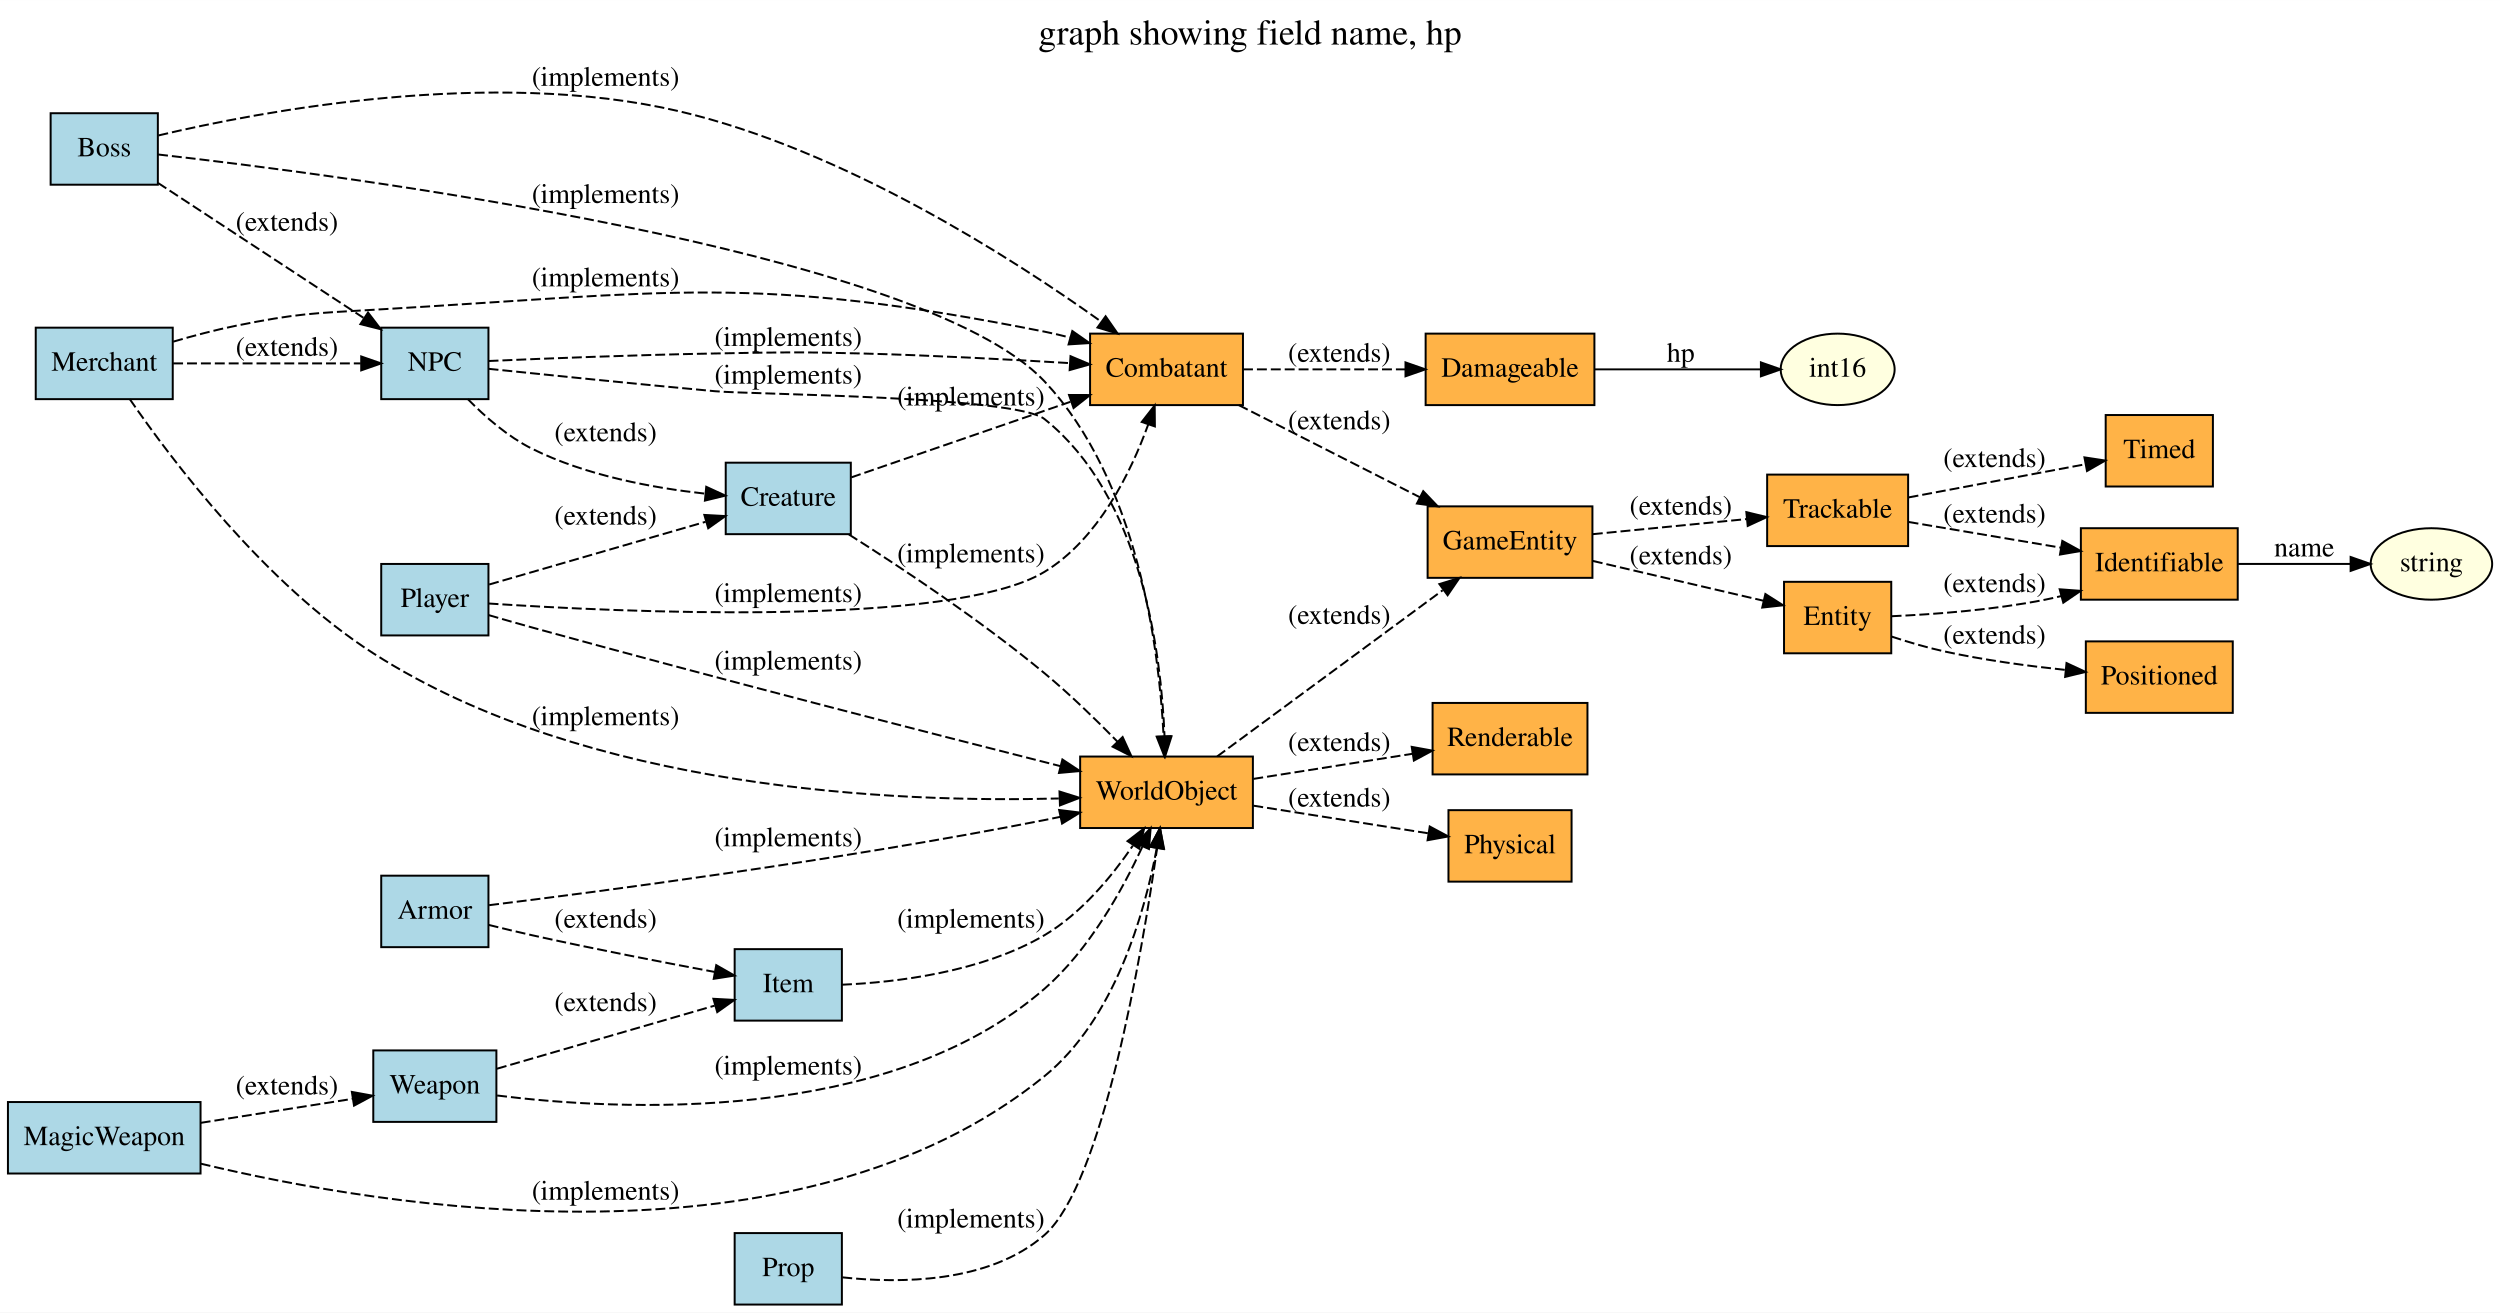
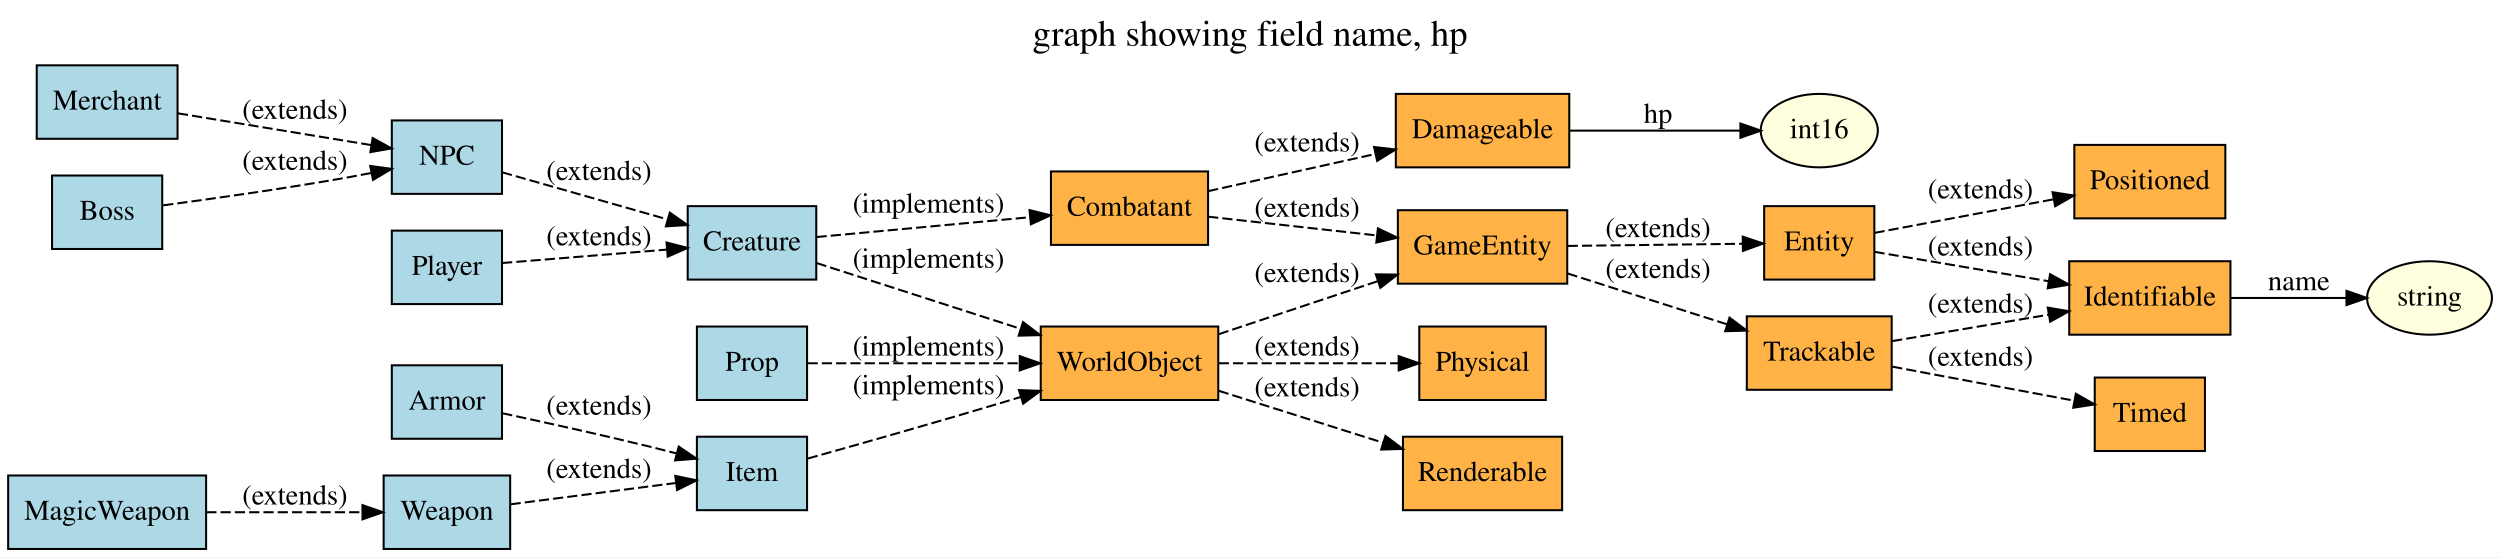
- <svg xmlns="http://www.w3.org/2000/svg" width="1259pt" height="661pt" viewBox="0.00 0.00 1259.09 661.00">
-   <g id="graph0" class="graph" transform="scale(1 1) rotate(0) translate(4 657)">
-     <polygon fill="white" stroke="transparent" points="-4,4 -4,-657 1255.09,-657 1255.09,4 -4,4" />
-     <text text-anchor="middle" x="625.55" y="-634.6" font-family="Times,serif" font-size="18.00">graph showing field name, hp</text>
+ <svg xmlns="http://www.w3.org/2000/svg" width="1225pt" height="273pt" viewBox="0.00 0.00 1225.09 273.00">
+   <g id="graph0" class="graph" transform="scale(1 1) rotate(0) translate(4 269)">
+     <polygon fill="white" stroke="transparent" points="-4,4 -4,-269 1221.09,-269 1221.09,4 -4,4" />
+     <text text-anchor="middle" x="608.55" y="-246.6" font-family="Times,serif" font-size="18.00">graph showing field name, hp</text>
    <g id="node1" class="node">
-       <polygon fill="#add8e6" stroke="black" points="242,-216 188,-216 188,-180 242,-180 242,-216" />
-       <text text-anchor="middle" x="215" y="-194.3" font-family="Times,serif" font-size="14.00">Armor</text>
+       <polygon fill="#add8e6" stroke="black" points="242,-90 188,-90 188,-54 242,-54 242,-90" />
+       <text text-anchor="middle" x="215" y="-68.3" font-family="Times,serif" font-size="14.00">Armor</text>
    </g>
    <g id="node9" class="node">
-       <polygon fill="#add8e6" stroke="black" points="420,-179 366,-179 366,-143 420,-143 420,-179" />
-       <text text-anchor="middle" x="393" y="-157.3" font-family="Times,serif" font-size="14.00">Item</text>
+       <polygon fill="#add8e6" stroke="black" points="391.5,-55 337.5,-55 337.5,-19 391.5,-19 391.5,-55" />
+       <text text-anchor="middle" x="364.5" y="-33.3" font-family="Times,serif" font-size="14.00">Item</text>
+     </g>
+     <g id="edge19" class="edge">
+       <path fill="none" stroke="black" stroke-dasharray="5,2" d="M242.13,-66.52C262.13,-62.24 290.37,-56.03 315,-50 319.1,-49 323.38,-47.91 327.62,-46.8" />
+       <polygon fill="black" stroke="black" points="328.6,-50.16 337.38,-44.22 326.81,-43.4 328.6,-50.16" />
+       <text text-anchor="middle" x="289.5" y="-65.8" font-family="Times,serif" font-size="14.00">(extends)</text>
+     </g>
+     <g id="node2" class="node">
+       <polygon fill="#add8e6" stroke="black" points="75.5,-183 21.5,-183 21.5,-147 75.5,-147 75.5,-183" />
+       <text text-anchor="middle" x="48.5" y="-161.3" font-family="Times,serif" font-size="14.00">Boss</text>
+     </g>
+     <g id="node12" class="node">
+       <polygon fill="#add8e6" stroke="black" points="242,-210 188,-210 188,-174 242,-174 242,-210" />
+       <text text-anchor="middle" x="215" y="-188.3" font-family="Times,serif" font-size="14.00">NPC</text>
+     </g>
+     <g id="edge23" class="edge">
+       <path fill="none" stroke="black" stroke-dasharray="5,2" d="M75.95,-168.39C99.61,-171.54 135.21,-176.55 166,-182 169.9,-182.69 173.96,-183.46 178,-184.25" />
+       <polygon fill="black" stroke="black" points="177.4,-187.7 187.9,-186.26 178.79,-180.84 177.4,-187.7" />
+       <text text-anchor="middle" x="140.5" y="-185.8" font-family="Times,serif" font-size="14.00">(extends)</text>
+     </g>
+     <g id="node3" class="node">
+       <polygon fill="#ffb347" stroke="black" points="588,-185 511,-185 511,-149 588,-149 588,-185" />
+       <text text-anchor="middle" x="549.5" y="-163.3" font-family="Times,serif" font-size="14.00">Combatant</text>
+     </g>
+     <g id="node5" class="node">
+       <polygon fill="#ffb347" stroke="black" points="765,-223 680,-223 680,-187 765,-187 765,-223" />
+       <text text-anchor="middle" x="722.5" y="-201.3" font-family="Times,serif" font-size="14.00">Damageable</text>
+     </g>
+     <g id="edge13" class="edge">
+       <path fill="none" stroke="black" stroke-dasharray="5,2" d="M588.03,-175.34C612.09,-180.69 643.64,-187.7 670.03,-193.56" />
+       <polygon fill="black" stroke="black" points="669.34,-196.99 679.86,-195.75 670.86,-190.16 669.34,-196.99" />
+       <text text-anchor="middle" x="636.5" y="-194.8" font-family="Times,serif" font-size="14.00">(extends)</text>
+     </g>
+     <g id="node7" class="node">
+       <polygon fill="#ffb347" stroke="black" points="764,-166 681,-166 681,-130 764,-130 764,-166" />
+       <text text-anchor="middle" x="722.5" y="-144.3" font-family="Times,serif" font-size="14.00">GameEntity</text>
+     </g>
+     <g id="edge12" class="edge">
+       <path fill="none" stroke="black" stroke-dasharray="5,2" d="M588.03,-162.83C612.24,-160.14 644.05,-156.61 670.54,-153.66" />
+       <polygon fill="black" stroke="black" points="671.22,-157.11 680.77,-152.53 670.45,-150.15 671.22,-157.11" />
+       <text text-anchor="middle" x="636.5" y="-162.8" font-family="Times,serif" font-size="14.00">(extends)</text>
+     </g>
+     <g id="node4" class="node">
+       <polygon fill="#add8e6" stroke="black" points="396,-168 333,-168 333,-132 396,-132 396,-168" />
+       <text text-anchor="middle" x="364.5" y="-146.3" font-family="Times,serif" font-size="14.00">Creature</text>
+     </g>
+     <g id="edge15" class="edge">
+       <path fill="none" stroke="black" stroke-dasharray="5,2" d="M396.13,-152.85C424.59,-155.49 467.43,-159.47 500.45,-162.54" />
+       <polygon fill="black" stroke="black" points="500.51,-166.06 510.79,-163.5 501.16,-159.09 500.51,-166.06" />
+       <text text-anchor="middle" x="451" y="-164.8" font-family="Times,serif" font-size="14.00">(implements)</text>
+     </g>
+     <g id="node21" class="node">
+       <polygon fill="#ffb347" stroke="black" points="593,-109 506,-109 506,-73 593,-73 593,-109" />
+       <text text-anchor="middle" x="549.5" y="-87.3" font-family="Times,serif" font-size="14.00">WorldObject</text>
+     </g>
+     <g id="edge16" class="edge">
+       <path fill="none" stroke="black" stroke-dasharray="5,2" d="M396.13,-140.12C423.33,-131.35 463.67,-118.35 496.01,-107.92" />
+       <polygon fill="black" stroke="black" points="497.32,-111.18 505.77,-104.78 495.17,-104.52 497.32,-111.18" />
+       <text text-anchor="middle" x="451" y="-137.8" font-family="Times,serif" font-size="14.00">(implements)</text>
+     </g>
+     <g id="node22" class="node">
+       <ellipse fill="#ffffe0" stroke="black" cx="887.5" cy="-205" rx="28.7" ry="18" />
+       <text text-anchor="middle" x="887.5" y="-201.3" font-family="Times,serif" font-size="14.00">int16</text>
+     </g>
+     <g id="edge2" class="edge">
+       <path fill="none" stroke="black" d="M765.05,-205C790.8,-205 823.62,-205 848.65,-205" />
+       <polygon fill="black" stroke="black" points="848.86,-208.5 858.86,-205 848.86,-201.5 848.86,-208.5" />
+       <text text-anchor="middle" x="808.5" y="-208.8" font-family="Times,serif" font-size="14.00">hp</text>
+     </g>
+     <g id="node6" class="node">
+       <polygon fill="#ffb347" stroke="black" points="914.5,-168 860.5,-168 860.5,-132 914.5,-132 914.5,-168" />
+       <text text-anchor="middle" x="887.5" y="-146.3" font-family="Times,serif" font-size="14.00">Entity</text>
+     </g>
+     <g id="node8" class="node">
+       <polygon fill="#ffb347" stroke="black" points="1089,-141 1010,-141 1010,-105 1089,-105 1089,-141" />
+       <text text-anchor="middle" x="1049.5" y="-119.3" font-family="Times,serif" font-size="14.00">Identifiable</text>
+     </g>
+     <g id="edge3" class="edge">
+       <path fill="none" stroke="black" stroke-dasharray="5,2" d="M914.56,-145.6C937.59,-141.72 971.78,-135.95 999.85,-131.21" />
+       <polygon fill="black" stroke="black" points="1000.61,-134.63 1009.89,-129.52 999.44,-127.73 1000.61,-134.63" />
+       <text text-anchor="middle" x="966.5" y="-143.8" font-family="Times,serif" font-size="14.00">(extends)</text>
+     </g>
+     <g id="node15" class="node">
+       <polygon fill="#ffb347" stroke="black" points="1086.5,-198 1012.5,-198 1012.5,-162 1086.5,-162 1086.5,-198" />
+       <text text-anchor="middle" x="1049.5" y="-176.3" font-family="Times,serif" font-size="14.00">Positioned</text>
+     </g>
+     <g id="edge4" class="edge">
+       <path fill="none" stroke="black" stroke-dasharray="5,2" d="M914.56,-154.89C938.22,-159.32 973.66,-165.97 1002.15,-171.31" />
+       <polygon fill="black" stroke="black" points="1001.82,-174.81 1012.29,-173.21 1003.11,-167.93 1001.82,-174.81" />
+       <text text-anchor="middle" x="966.5" y="-171.8" font-family="Times,serif" font-size="14.00">(extends)</text>
+     </g>
+     <g id="edge7" class="edge">
+       <path fill="none" stroke="black" stroke-dasharray="5,2" d="M764.21,-148.5C790.45,-148.82 824.29,-149.24 849.71,-149.55" />
+       <polygon fill="black" stroke="black" points="850.01,-153.05 860.05,-149.68 850.09,-146.05 850.01,-153.05" />
+       <text text-anchor="middle" x="808.5" y="-152.8" font-family="Times,serif" font-size="14.00">(extends)</text>
+     </g>
+     <g id="node19" class="node">
+       <polygon fill="#ffb347" stroke="black" points="923,-114 852,-114 852,-78 923,-78 923,-114" />
+       <text text-anchor="middle" x="887.5" y="-92.3" font-family="Times,serif" font-size="14.00">Trackable</text>
+     </g>
+     <g id="edge8" class="edge">
+       <path fill="none" stroke="black" stroke-dasharray="5,2" d="M764.15,-135.02C770.46,-133 776.9,-130.94 783,-129 802.49,-122.78 824.06,-115.9 842.43,-110.05" />
+       <polygon fill="black" stroke="black" points="843.53,-113.37 852,-107 841.41,-106.7 843.53,-113.37" />
+       <text text-anchor="middle" x="808.5" y="-132.8" font-family="Times,serif" font-size="14.00">(extends)</text>
+     </g>
+     <g id="node23" class="node">
+       <ellipse fill="#ffffe0" stroke="black" cx="1186.55" cy="-123" rx="30.59" ry="18" />
+       <text text-anchor="middle" x="1186.55" y="-119.3" font-family="Times,serif" font-size="14.00">string</text>
+     </g>
+     <g id="edge1" class="edge">
+       <path fill="none" stroke="black" d="M1089.2,-123C1106.92,-123 1127.9,-123 1145.76,-123" />
+       <polygon fill="black" stroke="black" points="1145.86,-126.5 1155.86,-123 1145.86,-119.5 1145.86,-126.5" />
+       <text text-anchor="middle" x="1122.5" y="-126.8" font-family="Times,serif" font-size="14.00">name</text>
+     </g>
+     <g id="edge14" class="edge">
+       <path fill="none" stroke="black" stroke-dasharray="5,2" d="M391.84,-44.31C416.69,-51.26 454.95,-62.09 488,-72 490.72,-72.82 493.5,-73.66 496.31,-74.52" />
+       <polygon fill="black" stroke="black" points="495.32,-77.87 505.9,-77.47 497.38,-71.18 495.32,-77.87" />
+       <text text-anchor="middle" x="451" y="-75.8" font-family="Times,serif" font-size="14.00">(implements)</text>
+     </g>
+     <g id="node10" class="node">
+       <polygon fill="#add8e6" stroke="black" points="97,-36 0,-36 0,0 97,0 97,-36" />
+       <text text-anchor="middle" x="48.5" y="-14.3" font-family="Times,serif" font-size="14.00">MagicWeapon</text>
+     </g>
+     <g id="node20" class="node">
+       <polygon fill="#add8e6" stroke="black" points="246,-36 184,-36 184,0 246,0 246,-36" />
+       <text text-anchor="middle" x="215" y="-14.3" font-family="Times,serif" font-size="14.00">Weapon</text>
+     </g>
+     <g id="edge22" class="edge">
+       <path fill="none" stroke="black" stroke-dasharray="5,2" d="M97.08,-18C121.27,-18 150.36,-18 173.47,-18" />
+       <polygon fill="black" stroke="black" points="173.63,-21.5 183.63,-18 173.63,-14.5 173.63,-21.5" />
+       <text text-anchor="middle" x="140.5" y="-21.8" font-family="Times,serif" font-size="14.00">(extends)</text>
+     </g>
+     <g id="node11" class="node">
+       <polygon fill="#add8e6" stroke="black" points="83,-237 14,-237 14,-201 83,-201 83,-237" />
+       <text text-anchor="middle" x="48.5" y="-215.3" font-family="Times,serif" font-size="14.00">Merchant</text>
+     </g>
+     <g id="edge24" class="edge">
+       <path fill="none" stroke="black" stroke-dasharray="5,2" d="M83.19,-213.47C110.81,-208.94 149.83,-202.53 178.05,-197.9" />
+       <polygon fill="black" stroke="black" points="178.62,-201.35 187.92,-196.28 177.49,-194.45 178.62,-201.35" />
+       <text text-anchor="middle" x="140.5" y="-210.8" font-family="Times,serif" font-size="14.00">(extends)</text>
    </g>
    <g id="edge20" class="edge">
-       <path fill="none" stroke="black" stroke-dasharray="5,2" d="M242.1,-191.21C249.19,-189.44 256.87,-187.59 264,-186 294.89,-179.13 330.19,-172.31 355.89,-167.53" />
-       <polygon fill="black" stroke="black" points="356.73,-170.94 365.93,-165.68 355.46,-164.05 356.73,-170.94" />
-       <text text-anchor="middle" x="301" y="-189.8" font-family="Times,serif" font-size="14.00">(extends)</text>
-     </g>
-     <g id="node21" class="node">
-       <polygon fill="#ffb347" stroke="black" points="627,-276 540,-276 540,-240 627,-240 627,-276" />
-       <text text-anchor="middle" x="583.5" y="-254.3" font-family="Times,serif" font-size="14.00">WorldObject</text>
+       <path fill="none" stroke="black" stroke-dasharray="5,2" d="M242.03,-184.59C264.45,-178.21 297.17,-168.89 323,-161.53" />
+       <polygon fill="black" stroke="black" points="324.23,-164.82 332.89,-158.72 322.31,-158.09 324.23,-164.82" />
+       <text text-anchor="middle" x="289.5" y="-180.8" font-family="Times,serif" font-size="14.00">(extends)</text>
+     </g>
+     <g id="node13" class="node">
+       <polygon fill="#ffb347" stroke="black" points="753.5,-109 691.5,-109 691.5,-73 753.5,-73 753.5,-109" />
+       <text text-anchor="middle" x="722.5" y="-87.3" font-family="Times,serif" font-size="14.00">Physical</text>
+     </g>
+     <g id="node14" class="node">
+       <polygon fill="#add8e6" stroke="black" points="242,-156 188,-156 188,-120 242,-120 242,-156" />
+       <text text-anchor="middle" x="215" y="-134.3" font-family="Times,serif" font-size="14.00">Player</text>
    </g>
    <g id="edge21" class="edge">
-       <path fill="none" stroke="black" stroke-dasharray="5,2" d="M242.34,-201.14C295.47,-207.66 419.22,-223.75 522,-244 524.64,-244.52 527.33,-245.07 530.05,-245.64" />
-       <polygon fill="black" stroke="black" points="529.42,-249.09 539.94,-247.78 530.9,-242.24 529.42,-249.09" />
-       <text text-anchor="middle" x="393" y="-230.8" font-family="Times,serif" font-size="14.00">(implements)</text>
-     </g>
-     <g id="node2" class="node">
-       <polygon fill="#add8e6" stroke="black" points="75.5,-600 21.5,-600 21.5,-564 75.5,-564 75.5,-600" />
-       <text text-anchor="middle" x="48.5" y="-578.3" font-family="Times,serif" font-size="14.00">Boss</text>
-     </g>
-     <g id="node3" class="node">
-       <polygon fill="#ffb347" stroke="black" points="622,-489 545,-489 545,-453 622,-453 622,-489" />
-       <text text-anchor="middle" x="583.5" y="-467.3" font-family="Times,serif" font-size="14.00">Combatant</text>
-     </g>
-     <g id="edge31" class="edge">
-       <path fill="none" stroke="black" stroke-dasharray="5,2" d="M75.78,-588.8C126.99,-600.94 243.42,-623.11 338,-601 420.9,-581.62 506.1,-526.85 550.76,-494.92" />
-       <polygon fill="black" stroke="black" points="552.82,-497.74 558.87,-489.05 548.72,-492.07 552.82,-497.74" />
-       <text text-anchor="middle" x="301" y="-613.8" font-family="Times,serif" font-size="14.00">(implements)</text>
-     </g>
-     <g id="node12" class="node">
-       <polygon fill="#add8e6" stroke="black" points="242,-492 188,-492 188,-456 242,-456 242,-492" />
-       <text text-anchor="middle" x="215" y="-470.3" font-family="Times,serif" font-size="14.00">NPC</text>
-     </g>
-     <g id="edge30" class="edge">
-       <path fill="none" stroke="black" stroke-dasharray="5,2" d="M75.57,-564.89C103.52,-546.54 148.05,-517.3 179.04,-496.96" />
-       <polygon fill="black" stroke="black" points="181.35,-499.63 187.78,-491.21 177.5,-493.77 181.35,-499.63" />
-       <text text-anchor="middle" x="140.5" y="-540.8" font-family="Times,serif" font-size="14.00">(extends)</text>
-     </g>
-     <g id="edge32" class="edge">
-       <path fill="none" stroke="black" stroke-dasharray="5,2" d="M75.61,-579.22C165.39,-569.15 459.36,-531.52 522,-465 569.09,-415 579.76,-330.36 582.02,-286.4" />
-       <polygon fill="black" stroke="black" points="585.53,-286.28 582.43,-276.15 578.54,-286 585.53,-286.28" />
-       <text text-anchor="middle" x="301" y="-554.8" font-family="Times,serif" font-size="14.00">(implements)</text>
-     </g>
-     <g id="node5" class="node">
-       <polygon fill="#ffb347" stroke="black" points="799,-489 714,-489 714,-453 799,-453 799,-489" />
-       <text text-anchor="middle" x="756.5" y="-467.3" font-family="Times,serif" font-size="14.00">Damageable</text>
-     </g>
-     <g id="edge13" class="edge">
-       <path fill="none" stroke="black" stroke-dasharray="5,2" d="M622.03,-471C645.98,-471 677.36,-471 703.68,-471" />
-       <polygon fill="black" stroke="black" points="703.86,-474.5 713.86,-471 703.86,-467.5 703.86,-474.5" />
-       <text text-anchor="middle" x="670.5" y="-474.8" font-family="Times,serif" font-size="14.00">(extends)</text>
-     </g>
-     <g id="node7" class="node">
-       <polygon fill="#ffb347" stroke="black" points="798,-402 715,-402 715,-366 798,-366 798,-402" />
-       <text text-anchor="middle" x="756.5" y="-380.3" font-family="Times,serif" font-size="14.00">GameEntity</text>
-     </g>
-     <g id="edge12" class="edge">
-       <path fill="none" stroke="black" stroke-dasharray="5,2" d="M619.93,-452.97C646.41,-439.5 682.79,-420.99 711.19,-406.54" />
-       <polygon fill="black" stroke="black" points="712.79,-409.66 720.11,-402 709.61,-403.42 712.79,-409.66" />
-       <text text-anchor="middle" x="670.5" y="-440.8" font-family="Times,serif" font-size="14.00">(extends)</text>
-     </g>
-     <g id="node4" class="node">
-       <polygon fill="#add8e6" stroke="black" points="424.5,-424 361.5,-424 361.5,-388 424.5,-388 424.5,-424" />
-       <text text-anchor="middle" x="393" y="-402.3" font-family="Times,serif" font-size="14.00">Creature</text>
-     </g>
-     <g id="edge15" class="edge">
-       <path fill="none" stroke="black" stroke-dasharray="5,2" d="M424.71,-416.59C454.61,-426.9 500.51,-442.73 535.1,-454.66" />
-       <polygon fill="black" stroke="black" points="534.4,-458.11 544.99,-458.07 536.68,-451.5 534.4,-458.11" />
-       <text text-anchor="middle" x="485" y="-452.8" font-family="Times,serif" font-size="14.00">(implements)</text>
-     </g>
-     <g id="edge16" class="edge">
-       <path fill="none" stroke="black" stroke-dasharray="5,2" d="M423.54,-387.84C450.19,-370.96 490.02,-344.49 522,-318 534.77,-307.42 547.96,-294.6 558.76,-283.53" />
-       <polygon fill="black" stroke="black" points="561.4,-285.83 565.81,-276.19 556.35,-280.97 561.4,-285.83" />
-       <text text-anchor="middle" x="485" y="-373.8" font-family="Times,serif" font-size="14.00">(implements)</text>
-     </g>
-     <g id="node22" class="node">
-       <ellipse fill="#ffffe0" stroke="black" cx="921.5" cy="-471" rx="28.7" ry="18" />
-       <text text-anchor="middle" x="921.5" y="-467.3" font-family="Times,serif" font-size="14.00">int16</text>
-     </g>
-     <g id="edge2" class="edge">
-       <path fill="none" stroke="black" d="M799.05,-471C824.8,-471 857.62,-471 882.65,-471" />
-       <polygon fill="black" stroke="black" points="882.86,-474.5 892.86,-471 882.86,-467.5 882.86,-474.5" />
-       <text text-anchor="middle" x="842.5" y="-474.8" font-family="Times,serif" font-size="14.00">hp</text>
-     </g>
-     <g id="node6" class="node">
-       <polygon fill="#ffb347" stroke="black" points="948.5,-364 894.5,-364 894.5,-328 948.5,-328 948.5,-364" />
-       <text text-anchor="middle" x="921.5" y="-342.3" font-family="Times,serif" font-size="14.00">Entity</text>
-     </g>
-     <g id="node8" class="node">
-       <polygon fill="#ffb347" stroke="black" points="1123,-391 1044,-391 1044,-355 1123,-355 1123,-391" />
-       <text text-anchor="middle" x="1083.5" y="-369.3" font-family="Times,serif" font-size="14.00">Identifiable</text>
-     </g>
-     <g id="edge3" class="edge">
-       <path fill="none" stroke="black" stroke-dasharray="5,2" d="M948.67,-346.67C969.73,-347.6 1000,-349.8 1026,-355 1028.65,-355.53 1031.36,-356.14 1034.07,-356.81" />
-       <polygon fill="black" stroke="black" points="1033.33,-360.24 1043.89,-359.46 1035.15,-353.48 1033.33,-360.24" />
-       <text text-anchor="middle" x="1000.5" y="-358.8" font-family="Times,serif" font-size="14.00">(extends)</text>
-     </g>
-     <g id="node15" class="node">
-       <polygon fill="#ffb347" stroke="black" points="1120.5,-334 1046.5,-334 1046.5,-298 1120.5,-298 1120.5,-334" />
-       <text text-anchor="middle" x="1083.5" y="-312.3" font-family="Times,serif" font-size="14.00">Positioned</text>
-     </g>
-     <g id="edge4" class="edge">
-       <path fill="none" stroke="black" stroke-dasharray="5,2" d="M948.67,-336.43C956.99,-333.68 966.3,-330.92 975,-329 994.92,-324.61 1017.26,-321.61 1036.4,-319.61" />
-       <polygon fill="black" stroke="black" points="1036.77,-323.09 1046.37,-318.62 1036.08,-316.12 1036.77,-323.09" />
-       <text text-anchor="middle" x="1000.5" y="-332.8" font-family="Times,serif" font-size="14.00">(extends)</text>
-     </g>
-     <g id="edge7" class="edge">
-       <path fill="none" stroke="black" stroke-dasharray="5,2" d="M798.21,-374.51C824.57,-368.36 858.59,-360.43 884.05,-354.5" />
-       <polygon fill="black" stroke="black" points="885.11,-357.85 894.05,-352.17 883.52,-351.03 885.11,-357.85" />
-       <text text-anchor="middle" x="842.5" y="-372.8" font-family="Times,serif" font-size="14.00">(extends)</text>
-     </g>
-     <g id="node19" class="node">
-       <polygon fill="#ffb347" stroke="black" points="957,-418 886,-418 886,-382 957,-382 957,-418" />
-       <text text-anchor="middle" x="921.5" y="-396.3" font-family="Times,serif" font-size="14.00">Trackable</text>
-     </g>
-     <g id="edge8" class="edge">
-       <path fill="none" stroke="black" stroke-dasharray="5,2" d="M798.21,-388C821.81,-390.31 851.55,-393.23 875.8,-395.61" />
-       <polygon fill="black" stroke="black" points="875.52,-399.1 885.82,-396.6 876.21,-392.14 875.52,-399.1" />
-       <text text-anchor="middle" x="842.5" y="-397.8" font-family="Times,serif" font-size="14.00">(extends)</text>
-     </g>
-     <g id="node23" class="node">
-       <ellipse fill="#ffffe0" stroke="black" cx="1220.55" cy="-373" rx="30.59" ry="18" />
-       <text text-anchor="middle" x="1220.55" y="-369.3" font-family="Times,serif" font-size="14.00">string</text>
-     </g>
-     <g id="edge1" class="edge">
-       <path fill="none" stroke="black" d="M1123.2,-373C1140.92,-373 1161.9,-373 1179.76,-373" />
-       <polygon fill="black" stroke="black" points="1179.86,-376.5 1189.86,-373 1179.86,-369.5 1179.86,-376.5" />
-       <text text-anchor="middle" x="1156.5" y="-376.8" font-family="Times,serif" font-size="14.00">name</text>
-     </g>
-     <g id="edge14" class="edge">
-       <path fill="none" stroke="black" stroke-dasharray="5,2" d="M420.07,-161.09C447.27,-162.28 490.3,-167.32 522,-186 540.46,-196.88 555.9,-215.53 566.55,-231.12" />
-       <polygon fill="black" stroke="black" points="563.87,-233.4 572.26,-239.86 569.73,-229.58 563.87,-233.4" />
-       <text text-anchor="middle" x="485" y="-189.8" font-family="Times,serif" font-size="14.00">(implements)</text>
-     </g>
-     <g id="node10" class="node">
-       <polygon fill="#add8e6" stroke="black" points="97,-102 0,-102 0,-66 97,-66 97,-102" />
-       <text text-anchor="middle" x="48.5" y="-80.3" font-family="Times,serif" font-size="14.00">MagicWeapon</text>
-     </g>
-     <g id="node20" class="node">
-       <polygon fill="#add8e6" stroke="black" points="246,-128 184,-128 184,-92 246,-92 246,-128" />
-       <text text-anchor="middle" x="215" y="-106.3" font-family="Times,serif" font-size="14.00">Weapon</text>
-     </g>
-     <g id="edge28" class="edge">
-       <path fill="none" stroke="black" stroke-dasharray="5,2" d="M97.08,-91.52C121.27,-95.34 150.36,-99.94 173.47,-103.59" />
-       <polygon fill="black" stroke="black" points="173.21,-107.1 183.63,-105.2 174.3,-100.18 173.21,-107.1" />
-       <text text-anchor="middle" x="140.5" y="-105.8" font-family="Times,serif" font-size="14.00">(extends)</text>
-     </g>
-     <g id="edge29" class="edge">
-       <path fill="none" stroke="black" stroke-dasharray="5,2" d="M97.07,-70.97C190.14,-48.6 398.02,-14.36 522,-115 557.35,-143.7 572.39,-196.78 578.53,-229.57" />
-       <polygon fill="black" stroke="black" points="575.15,-230.59 580.29,-239.85 582.05,-229.41 575.15,-230.59" />
-       <text text-anchor="middle" x="301" y="-52.8" font-family="Times,serif" font-size="14.00">(implements)</text>
-     </g>
-     <g id="node11" class="node">
-       <polygon fill="#add8e6" stroke="black" points="83,-492 14,-492 14,-456 83,-456 83,-492" />
-       <text text-anchor="middle" x="48.5" y="-470.3" font-family="Times,serif" font-size="14.00">Merchant</text>
-     </g>
-     <g id="edge34" class="edge">
-       <path fill="none" stroke="black" stroke-dasharray="5,2" d="M83.23,-484.95C93.36,-487.92 104.55,-490.89 115,-493 145.26,-499.1 153.18,-499.22 184,-501 334.05,-509.67 374.56,-519.2 522,-490 526.19,-489.17 530.5,-488.15 534.8,-487.03" />
-       <polygon fill="black" stroke="black" points="536.06,-490.31 544.74,-484.24 534.17,-483.57 536.06,-490.31" />
-       <text text-anchor="middle" x="301" y="-512.8" font-family="Times,serif" font-size="14.00">(implements)</text>
-     </g>
-     <g id="edge33" class="edge">
-       <path fill="none" stroke="black" stroke-dasharray="5,2" d="M83.19,-474C110.69,-474 149.49,-474 177.68,-474" />
-       <polygon fill="black" stroke="black" points="177.92,-477.5 187.92,-474 177.92,-470.5 177.92,-477.5" />
-       <text text-anchor="middle" x="140.5" y="-477.8" font-family="Times,serif" font-size="14.00">(extends)</text>
-     </g>
-     <g id="edge35" class="edge">
-       <path fill="none" stroke="black" stroke-dasharray="5,2" d="M61.38,-455.97C82.49,-425.32 129.46,-362.98 184,-328 291.8,-258.86 448.17,-252.7 529.25,-254.88" />
-       <polygon fill="black" stroke="black" points="529.6,-258.39 539.71,-255.21 529.83,-251.39 529.6,-258.39" />
-       <text text-anchor="middle" x="301" y="-291.8" font-family="Times,serif" font-size="14.00">(implements)</text>
-     </g>
-     <g id="edge23" class="edge">
-       <path fill="none" stroke="black" stroke-dasharray="5,2" d="M242.05,-475.21C270.16,-476.45 316.24,-478.29 356,-479 388.88,-479.59 397.12,-479.86 430,-479 465.09,-478.08 504.67,-475.97 534.71,-474.15" />
-       <polygon fill="black" stroke="black" points="535.15,-477.63 544.92,-473.52 534.72,-470.64 535.15,-477.63" />
-       <text text-anchor="middle" x="393" y="-482.8" font-family="Times,serif" font-size="14.00">(implements)</text>
-     </g>
-     <g id="edge22" class="edge">
-       <path fill="none" stroke="black" stroke-dasharray="5,2" d="M231.64,-455.99C240.31,-447.13 251.78,-437.08 264,-431 291.17,-417.48 324.98,-411.27 351.02,-408.41" />
-       <polygon fill="black" stroke="black" points="351.69,-411.86 361.31,-407.41 351.02,-404.9 351.69,-411.86" />
-       <text text-anchor="middle" x="301" y="-434.8" font-family="Times,serif" font-size="14.00">(extends)</text>
-     </g>
-     <g id="edge24" class="edge">
-       <path fill="none" stroke="black" stroke-dasharray="5,2" d="M242.05,-471.27C270.15,-468.36 316.23,-463.67 356,-460 374.43,-458.3 507.51,-457.52 522,-446 570.88,-407.13 580.83,-328.4 582.5,-286.21" />
-       <polygon fill="black" stroke="black" points="586.01,-286.16 582.77,-276.07 579.01,-285.97 586.01,-286.16" />
-       <text text-anchor="middle" x="393" y="-463.8" font-family="Times,serif" font-size="14.00">(implements)</text>
-     </g>
-     <g id="node13" class="node">
-       <polygon fill="#ffb347" stroke="black" points="787.5,-249 725.5,-249 725.5,-213 787.5,-213 787.5,-249" />
-       <text text-anchor="middle" x="756.5" y="-227.3" font-family="Times,serif" font-size="14.00">Physical</text>
-     </g>
-     <g id="node14" class="node">
-       <polygon fill="#add8e6" stroke="black" points="242,-373 188,-373 188,-337 242,-337 242,-373" />
-       <text text-anchor="middle" x="215" y="-351.3" font-family="Times,serif" font-size="14.00">Player</text>
-     </g>
-     <g id="edge26" class="edge">
-       <path fill="none" stroke="black" stroke-dasharray="5,2" d="M242.04,-353.08C307.2,-348.77 475.38,-340.75 522,-369 549.12,-385.43 565.5,-419.01 574.25,-443.15" />
-       <polygon fill="black" stroke="black" points="571.02,-444.5 577.55,-452.85 577.64,-442.25 571.02,-444.5" />
-       <text text-anchor="middle" x="393" y="-353.8" font-family="Times,serif" font-size="14.00">(implements)</text>
-     </g>
-     <g id="edge25" class="edge">
-       <path fill="none" stroke="black" stroke-dasharray="5,2" d="M242.35,-362.64C271.2,-371 317.82,-384.51 351.37,-394.23" />
-       <polygon fill="black" stroke="black" points="350.74,-397.69 361.32,-397.11 352.69,-390.97 350.74,-397.69" />
-       <text text-anchor="middle" x="301" y="-392.8" font-family="Times,serif" font-size="14.00">(extends)</text>
-     </g>
-     <g id="edge27" class="edge">
-       <path fill="none" stroke="black" stroke-dasharray="5,2" d="M242.12,-347.23C249.21,-345.17 256.89,-342.96 264,-341 357.46,-315.2 466.94,-287.14 530.16,-271.15" />
-       <polygon fill="black" stroke="black" points="531.06,-274.53 539.89,-268.69 529.34,-267.74 531.06,-274.53" />
-       <text text-anchor="middle" x="393" y="-319.8" font-family="Times,serif" font-size="14.00">(implements)</text>
+       <path fill="none" stroke="black" stroke-dasharray="5,2" d="M242.03,-140.12C264.35,-141.93 296.88,-144.58 322.66,-146.68" />
+       <polygon fill="black" stroke="black" points="322.63,-150.19 332.89,-147.51 323.2,-143.21 322.63,-150.19" />
+       <text text-anchor="middle" x="289.5" y="-148.8" font-family="Times,serif" font-size="14.00">(extends)</text>
    </g>
    <g id="node16" class="node">
-       <polygon fill="#add8e6" stroke="black" points="420,-36 366,-36 366,0 420,0 420,-36" />
-       <text text-anchor="middle" x="393" y="-14.3" font-family="Times,serif" font-size="14.00">Prop</text>
+       <polygon fill="#add8e6" stroke="black" points="391.5,-109 337.5,-109 337.5,-73 391.5,-73 391.5,-109" />
+       <text text-anchor="middle" x="364.5" y="-87.3" font-family="Times,serif" font-size="14.00">Prop</text>
    </g>
    <g id="edge17" class="edge">
-       <path fill="none" stroke="black" stroke-dasharray="5,2" d="M420.21,-13.71C448.76,-10.62 494.08,-10.57 522,-35 551.36,-60.7 571.03,-176.11 578.79,-230.05" />
-       <polygon fill="black" stroke="black" points="575.33,-230.56 580.18,-239.97 582.26,-229.58 575.33,-230.56" />
-       <text text-anchor="middle" x="485" y="-38.8" font-family="Times,serif" font-size="14.00">(implements)</text>
+       <path fill="none" stroke="black" stroke-dasharray="5,2" d="M391.72,-91C418.68,-91 461.41,-91 495.46,-91" />
+       <polygon fill="black" stroke="black" points="495.72,-94.5 505.72,-91 495.72,-87.5 495.72,-94.5" />
+       <text text-anchor="middle" x="451" y="-94.8" font-family="Times,serif" font-size="14.00">(implements)</text>
    </g>
    <g id="node17" class="node">
-       <polygon fill="#ffb347" stroke="black" points="795.5,-303 717.5,-303 717.5,-267 795.5,-267 795.5,-303" />
-       <text text-anchor="middle" x="756.5" y="-281.3" font-family="Times,serif" font-size="14.00">Renderable</text>
+       <polygon fill="#ffb347" stroke="black" points="761.5,-55 683.5,-55 683.5,-19 761.5,-19 761.5,-55" />
+       <text text-anchor="middle" x="722.5" y="-33.3" font-family="Times,serif" font-size="14.00">Renderable</text>
    </g>
    <g id="node18" class="node">
-       <polygon fill="#ffb347" stroke="black" points="1110.5,-448 1056.5,-448 1056.5,-412 1110.5,-412 1110.5,-448" />
-       <text text-anchor="middle" x="1083.5" y="-426.3" font-family="Times,serif" font-size="14.00">Timed</text>
+       <polygon fill="#ffb347" stroke="black" points="1076.5,-84 1022.5,-84 1022.5,-48 1076.5,-48 1076.5,-84" />
+       <text text-anchor="middle" x="1049.5" y="-62.3" font-family="Times,serif" font-size="14.00">Timed</text>
    </g>
    <g id="edge5" class="edge">
-       <path fill="none" stroke="black" stroke-dasharray="5,2" d="M957.22,-394.14C979.67,-390.35 1009.23,-385.36 1033.99,-381.19" />
-       <polygon fill="black" stroke="black" points="1034.65,-384.62 1043.92,-379.51 1033.48,-377.72 1034.65,-384.62" />
-       <text text-anchor="middle" x="1000.5" y="-393.8" font-family="Times,serif" font-size="14.00">(extends)</text>
+       <path fill="none" stroke="black" stroke-dasharray="5,2" d="M923.22,-101.86C945.67,-105.65 975.23,-110.64 999.99,-114.81" />
+       <polygon fill="black" stroke="black" points="999.48,-118.28 1009.92,-116.49 1000.65,-111.38 999.48,-118.28" />
+       <text text-anchor="middle" x="966.5" y="-115.8" font-family="Times,serif" font-size="14.00">(extends)</text>
    </g>
    <g id="edge6" class="edge">
-       <path fill="none" stroke="black" stroke-dasharray="5,2" d="M957.22,-406.51C983.51,-411.44 1019.52,-418.19 1046.19,-423.19" />
-       <polygon fill="black" stroke="black" points="1045.8,-426.68 1056.28,-425.08 1047.09,-419.8 1045.8,-426.68" />
-       <text text-anchor="middle" x="1000.5" y="-421.8" font-family="Times,serif" font-size="14.00">(extends)</text>
+       <path fill="none" stroke="black" stroke-dasharray="5,2" d="M923.23,-89.36C929.16,-88.24 935.26,-87.08 941,-86 964.78,-81.52 991.53,-76.55 1012.4,-72.68" />
+       <polygon fill="black" stroke="black" points="1013.23,-76.08 1022.43,-70.82 1011.96,-69.2 1013.23,-76.08" />
+       <text text-anchor="middle" x="966.5" y="-89.8" font-family="Times,serif" font-size="14.00">(extends)</text>
    </g>
    <g id="edge18" class="edge">
-       <path fill="none" stroke="black" stroke-dasharray="5,2" d="M246.26,-118.77C276.67,-127.58 323.57,-141.17 355.91,-150.54" />
-       <polygon fill="black" stroke="black" points="355.29,-154 365.86,-153.43 357.23,-147.28 355.29,-154" />
-       <text text-anchor="middle" x="301" y="-147.8" font-family="Times,serif" font-size="14.00">(extends)</text>
-     </g>
-     <g id="edge19" class="edge">
-       <path fill="none" stroke="black" stroke-dasharray="5,2" d="M246.36,-105.29C306.74,-97.75 442.86,-90.12 522,-159 544.53,-178.61 561.26,-208.72 571.35,-230.59" />
-       <polygon fill="black" stroke="black" points="568.26,-232.26 575.51,-239.98 574.66,-229.42 568.26,-232.26" />
-       <text text-anchor="middle" x="393" y="-115.8" font-family="Times,serif" font-size="14.00">(implements)</text>
+       <path fill="none" stroke="black" stroke-dasharray="5,2" d="M246.2,-21.89C269.66,-24.91 302.26,-29.11 327.14,-32.32" />
+       <polygon fill="black" stroke="black" points="326.92,-35.82 337.29,-33.62 327.81,-28.87 326.92,-35.82" />
+       <text text-anchor="middle" x="289.5" y="-34.8" font-family="Times,serif" font-size="14.00">(extends)</text>
    </g>
    <g id="edge9" class="edge">
-       <path fill="none" stroke="black" stroke-dasharray="5,2" d="M609,-276.05C638.84,-298.04 689.37,-335.27 722.58,-359.74" />
-       <polygon fill="black" stroke="black" points="720.92,-362.87 731.05,-365.98 725.07,-357.23 720.92,-362.87" />
-       <text text-anchor="middle" x="670.5" y="-342.8" font-family="Times,serif" font-size="14.00">(extends)</text>
+       <path fill="none" stroke="black" stroke-dasharray="5,2" d="M593.21,-105.24C616.88,-113.13 646.44,-122.98 671.22,-131.24" />
+       <polygon fill="black" stroke="black" points="670.21,-134.59 680.81,-134.44 672.43,-127.95 670.21,-134.59" />
+       <text text-anchor="middle" x="636.5" y="-130.8" font-family="Times,serif" font-size="14.00">(extends)</text>
    </g>
    <g id="edge11" class="edge">
-       <path fill="none" stroke="black" stroke-dasharray="5,2" d="M627.21,-251.26C654.19,-247 688.84,-241.52 715.33,-237.34" />
-       <polygon fill="black" stroke="black" points="716.07,-240.77 725.41,-235.75 714.98,-233.85 716.07,-240.77" />
-       <text text-anchor="middle" x="670.5" y="-250.8" font-family="Times,serif" font-size="14.00">(extends)</text>
+       <path fill="none" stroke="black" stroke-dasharray="5,2" d="M593.21,-91C620.19,-91 654.84,-91 681.33,-91" />
+       <polygon fill="black" stroke="black" points="681.41,-94.5 691.41,-91 681.41,-87.5 681.41,-94.5" />
+       <text text-anchor="middle" x="636.5" y="-94.8" font-family="Times,serif" font-size="14.00">(extends)</text>
    </g>
    <g id="edge10" class="edge">
-       <path fill="none" stroke="black" stroke-dasharray="5,2" d="M627.21,-264.74C651.55,-268.59 682.13,-273.42 707.33,-277.39" />
-       <polygon fill="black" stroke="black" points="706.99,-280.88 717.41,-278.99 708.08,-273.97 706.99,-280.88" />
-       <text text-anchor="middle" x="670.5" y="-278.8" font-family="Times,serif" font-size="14.00">(extends)</text>
+       <path fill="none" stroke="black" stroke-dasharray="5,2" d="M593.21,-77.51C617.66,-69.79 648.41,-60.08 673.67,-52.1" />
+       <polygon fill="black" stroke="black" points="674.93,-55.38 683.41,-49.03 672.82,-48.7 674.93,-55.38" />
+       <text text-anchor="middle" x="636.5" y="-74.8" font-family="Times,serif" font-size="14.00">(extends)</text>
    </g>
  </g>
</svg>
